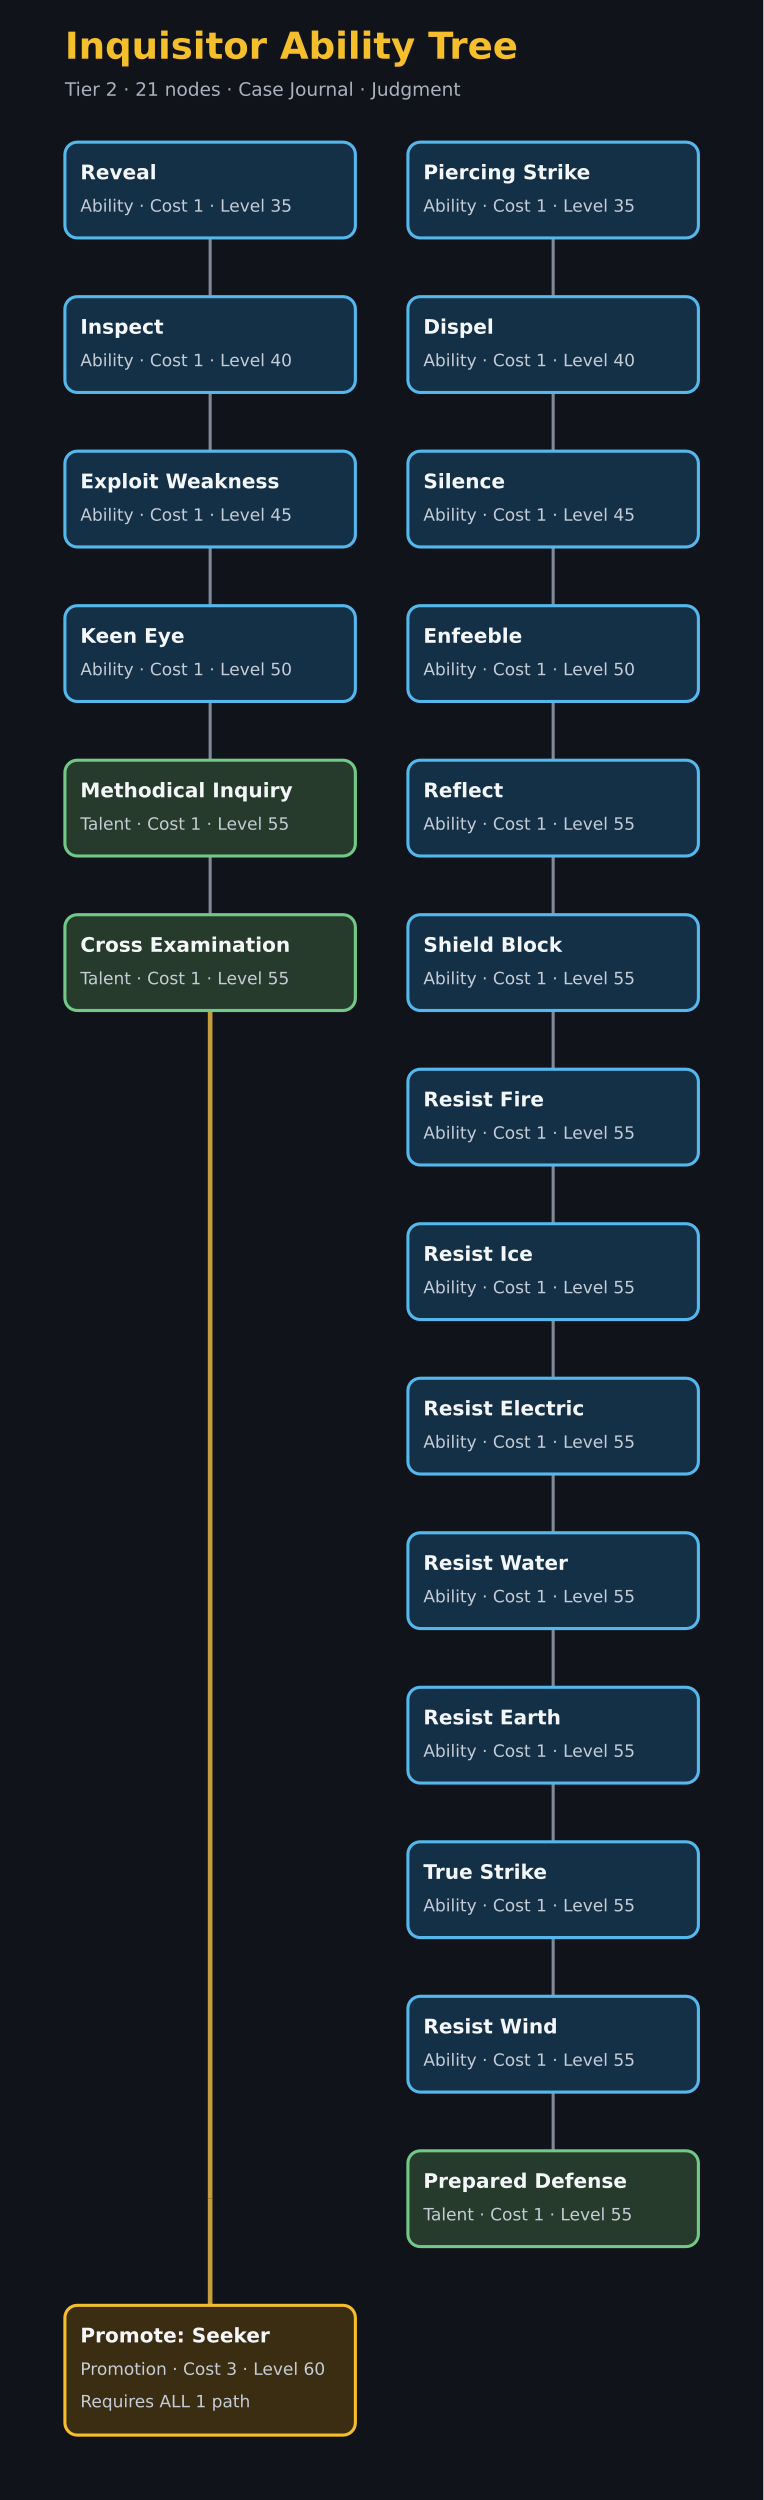
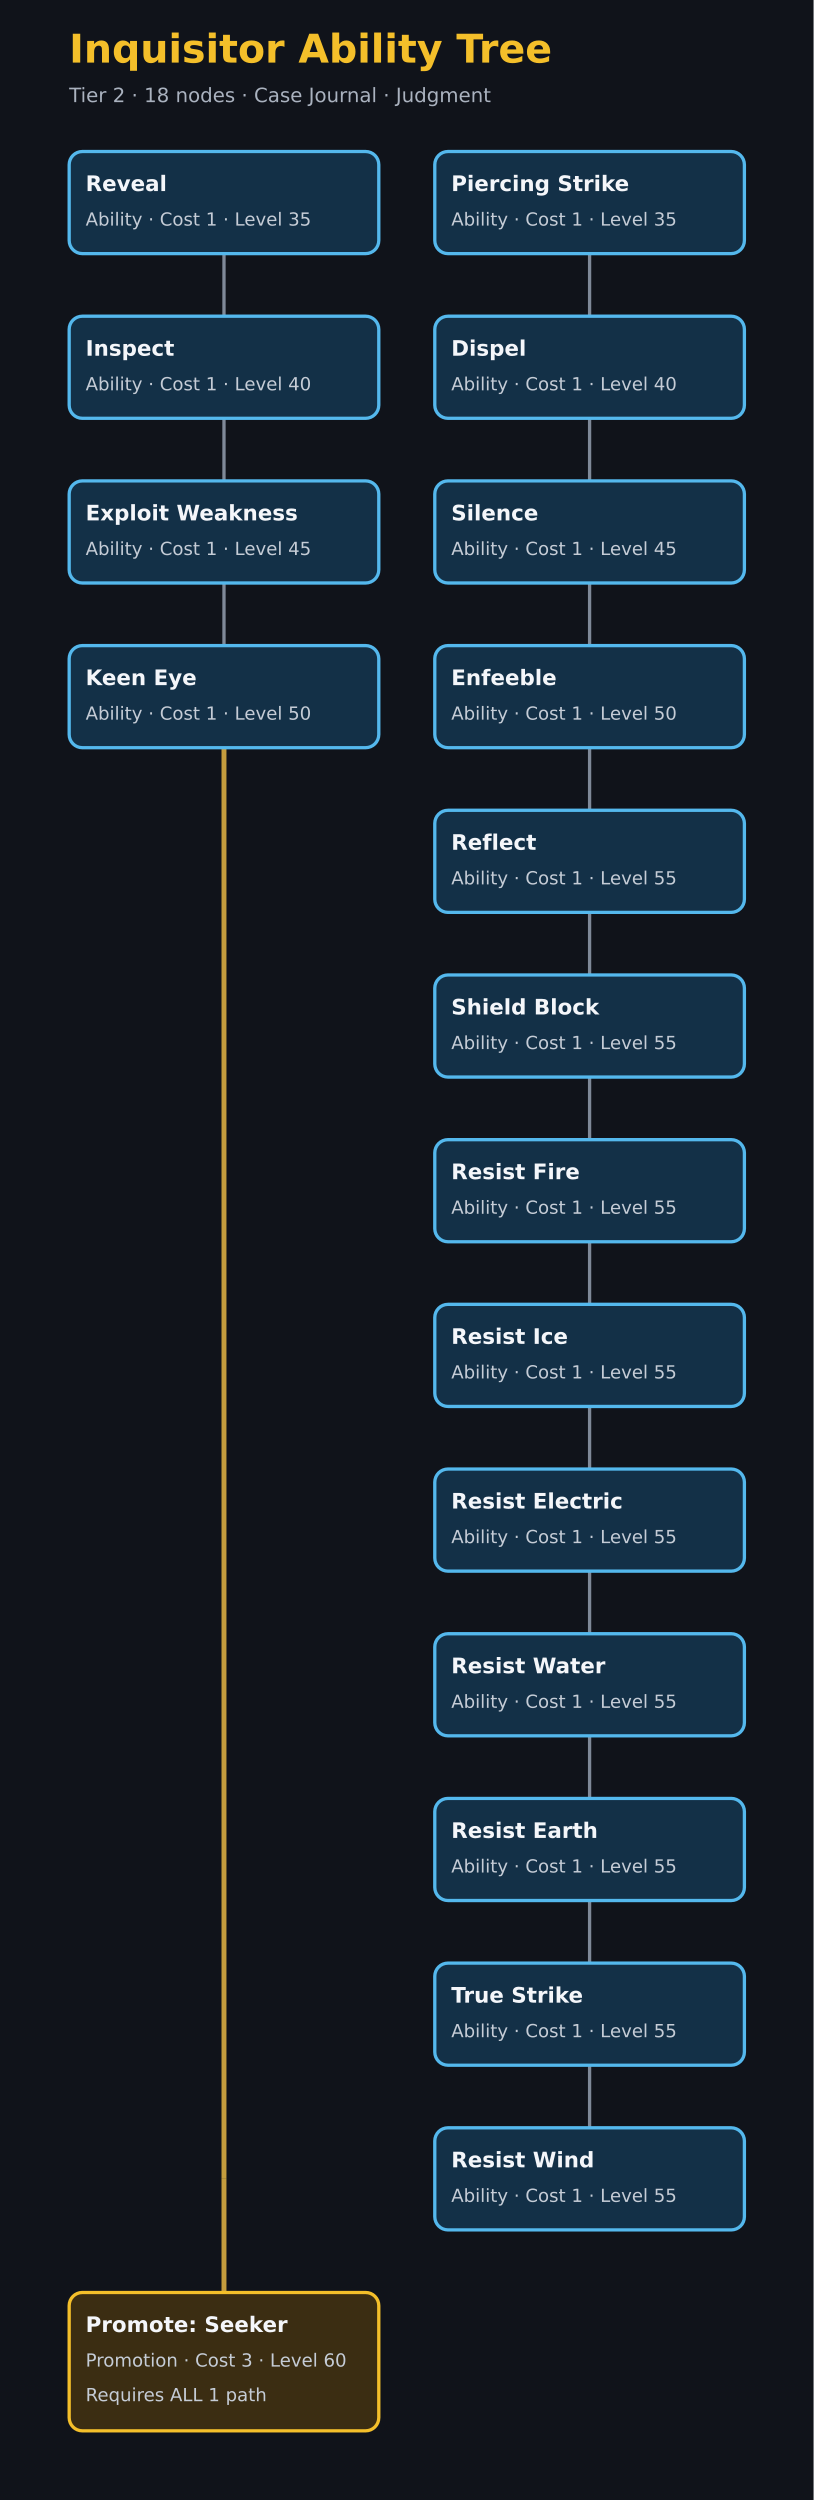
- <svg xmlns="http://www.w3.org/2000/svg" width="494" height="1618" viewBox="0 0 494 1618">
+ <svg xmlns="http://www.w3.org/2000/svg" width="494" height="1518" viewBox="0 0 494 1518">
  <style>
text{font-family:DejaVu Sans,Arial,sans-serif}
.title{fill:#f4bf2a;font-size:24px;font-weight:700}
.meta{fill:#aab2bf;font-size:12px}
.name{fill:#f4f6fa;font-size:13px;font-weight:700}
.detail{fill:#c5ccd6;font-size:11px}
.resource{fill:#e6bfdc;font-size:9px;font-weight:700}
.edge{fill:none;stroke:#7f8998;stroke-width:2}
.promotion-edge{fill:none;stroke:#c59d3d;stroke-width:3}
</style>
-   <rect width="494" height="1618" fill="#10131a" />
+   <rect width="494" height="1518" fill="#10131a" />
  <text class="title" x="42" y="38">Inquisitor Ability Tree</text>
-   <text class="meta" x="42" y="62">Tier 2 · 21 nodes · Case Journal · Judgment</text>
+   <text class="meta" x="42" y="62">Tier 2 · 18 nodes · Case Journal · Judgment</text>
  <path class="edge" d="M 358.0 123.0 V 173.0 H 358.0 V 223.0" />
  <path class="edge" d="M 136.0 123.0 V 173.0 H 136.0 V 223.0" />
  <path class="edge" d="M 358.0 223.0 V 273.0 H 358.0 V 323.0" />
  <path class="edge" d="M 136.0 223.0 V 273.0 H 136.0 V 323.0" />
  <path class="edge" d="M 358.0 323.0 V 373.0 H 358.0 V 423.0" />
  <path class="edge" d="M 136.0 323.0 V 373.0 H 136.0 V 423.0" />
  <path class="edge" d="M 358.0 423.0 V 473.0 H 358.0 V 523.0" />
  <path class="edge" d="M 358.0 523.0 V 573.0 H 358.0 V 623.0" />
  <path class="edge" d="M 358.0 623.0 V 673.0 H 358.0 V 723.0" />
  <path class="edge" d="M 358.0 723.0 V 773.0 H 358.0 V 823.0" />
  <path class="edge" d="M 358.0 823.0 V 873.0 H 358.0 V 923.0" />
  <path class="edge" d="M 358.0 923.0 V 973.0 H 358.0 V 1023.0" />
  <path class="edge" d="M 358.0 1023.0 V 1073.0 H 358.0 V 1123.0" />
  <path class="edge" d="M 358.0 1123.0 V 1173.0 H 358.0 V 1223.0" />
  <path class="edge" d="M 358.0 1223.0 V 1273.0 H 358.0 V 1323.0" />
-   <path class="edge" d="M 136.0 423.0 V 473.0 H 136.0 V 523.0" />
-   <path class="edge" d="M 358.0 1323.0 V 1373.0 H 358.0 V 1423.0" />
-   <path class="edge" d="M 136.0 523.0 V 573.0 H 136.0 V 623.0" />
-   <path class="promotion-edge" d="M 136.0 654.0 V 662.0 H 136.0 V 1423.0 H 136.0" />
-   <path class="promotion-edge" d="M 136.0 1423.0 V 1492.0" />
+   <path class="promotion-edge" d="M 136.0 454.0 V 462.0 H 136.0 V 1323.0 H 136.0" />
+   <path class="promotion-edge" d="M 136.0 1323.0 V 1392.0" />
  <rect x="42.0" y="92.0" width="188" height="62" rx="8" fill="#133047" stroke="#54b8ed" stroke-width="2" />
  <text class="name" x="52.0" y="116.0">Reveal</text>
  <text class="detail" x="52.0" y="137.0">Ability · Cost 1 · Level 35</text>
  <rect x="264.0" y="92.0" width="188" height="62" rx="8" fill="#133047" stroke="#54b8ed" stroke-width="2" />
  <text class="name" x="274.0" y="116.0">Piercing Strike</text>
  <text class="detail" x="274.0" y="137.0">Ability · Cost 1 · Level 35</text>
  <rect x="264.0" y="192.0" width="188" height="62" rx="8" fill="#133047" stroke="#54b8ed" stroke-width="2" />
  <text class="name" x="274.0" y="216.0">Dispel</text>
  <text class="detail" x="274.0" y="237.0">Ability · Cost 1 · Level 40</text>
  <rect x="42.0" y="192.0" width="188" height="62" rx="8" fill="#133047" stroke="#54b8ed" stroke-width="2" />
  <text class="name" x="52.0" y="216.0">Inspect</text>
  <text class="detail" x="52.0" y="237.0">Ability · Cost 1 · Level 40</text>
  <rect x="264.0" y="292.0" width="188" height="62" rx="8" fill="#133047" stroke="#54b8ed" stroke-width="2" />
  <text class="name" x="274.0" y="316.0">Silence</text>
  <text class="detail" x="274.0" y="337.0">Ability · Cost 1 · Level 45</text>
  <rect x="42.0" y="292.0" width="188" height="62" rx="8" fill="#133047" stroke="#54b8ed" stroke-width="2" />
  <text class="name" x="52.0" y="316.0">Exploit Weakness</text>
  <text class="detail" x="52.0" y="337.0">Ability · Cost 1 · Level 45</text>
  <rect x="264.0" y="392.0" width="188" height="62" rx="8" fill="#133047" stroke="#54b8ed" stroke-width="2" />
  <text class="name" x="274.0" y="416.0">Enfeeble</text>
  <text class="detail" x="274.0" y="437.0">Ability · Cost 1 · Level 50</text>
  <rect x="42.0" y="392.0" width="188" height="62" rx="8" fill="#133047" stroke="#54b8ed" stroke-width="2" />
  <text class="name" x="52.0" y="416.0">Keen Eye</text>
  <text class="detail" x="52.0" y="437.0">Ability · Cost 1 · Level 50</text>
  <rect x="264.0" y="492.0" width="188" height="62" rx="8" fill="#133047" stroke="#54b8ed" stroke-width="2" />
  <text class="name" x="274.0" y="516.0">Reflect</text>
  <text class="detail" x="274.0" y="537.0">Ability · Cost 1 · Level 55</text>
  <rect x="264.0" y="592.0" width="188" height="62" rx="8" fill="#133047" stroke="#54b8ed" stroke-width="2" />
  <text class="name" x="274.0" y="616.0">Shield Block</text>
  <text class="detail" x="274.0" y="637.0">Ability · Cost 1 · Level 55</text>
  <rect x="264.0" y="692.0" width="188" height="62" rx="8" fill="#133047" stroke="#54b8ed" stroke-width="2" />
  <text class="name" x="274.0" y="716.0">Resist Fire</text>
  <text class="detail" x="274.0" y="737.0">Ability · Cost 1 · Level 55</text>
  <rect x="264.0" y="792.0" width="188" height="62" rx="8" fill="#133047" stroke="#54b8ed" stroke-width="2" />
  <text class="name" x="274.0" y="816.0">Resist Ice</text>
  <text class="detail" x="274.0" y="837.0">Ability · Cost 1 · Level 55</text>
  <rect x="264.0" y="892.0" width="188" height="62" rx="8" fill="#133047" stroke="#54b8ed" stroke-width="2" />
  <text class="name" x="274.0" y="916.0">Resist Electric</text>
  <text class="detail" x="274.0" y="937.0">Ability · Cost 1 · Level 55</text>
  <rect x="264.0" y="992.0" width="188" height="62" rx="8" fill="#133047" stroke="#54b8ed" stroke-width="2" />
  <text class="name" x="274.0" y="1016.0">Resist Water</text>
  <text class="detail" x="274.0" y="1037.0">Ability · Cost 1 · Level 55</text>
  <rect x="264.0" y="1092.0" width="188" height="62" rx="8" fill="#133047" stroke="#54b8ed" stroke-width="2" />
  <text class="name" x="274.0" y="1116.0">Resist Earth</text>
  <text class="detail" x="274.0" y="1137.0">Ability · Cost 1 · Level 55</text>
  <rect x="264.0" y="1192.0" width="188" height="62" rx="8" fill="#133047" stroke="#54b8ed" stroke-width="2" />
  <text class="name" x="274.0" y="1216.0">True Strike</text>
  <text class="detail" x="274.0" y="1237.0">Ability · Cost 1 · Level 55</text>
  <rect x="264.0" y="1292.0" width="188" height="62" rx="8" fill="#133047" stroke="#54b8ed" stroke-width="2" />
  <text class="name" x="274.0" y="1316.0">Resist Wind</text>
  <text class="detail" x="274.0" y="1337.0">Ability · Cost 1 · Level 55</text>
-   <rect x="42.0" y="492.0" width="188" height="62" rx="8" fill="#263b2b" stroke="#72c987" stroke-width="2" />
-   <text class="name" x="52.0" y="516.0">Methodical Inquiry</text>
-   <text class="detail" x="52.0" y="537.0">Talent · Cost 1 · Level 55</text>
-   <rect x="264.0" y="1392.0" width="188" height="62" rx="8" fill="#263b2b" stroke="#72c987" stroke-width="2" />
-   <text class="name" x="274.0" y="1416.0">Prepared Defense</text>
-   <text class="detail" x="274.0" y="1437.0">Talent · Cost 1 · Level 55</text>
-   <rect x="42.0" y="592.0" width="188" height="62" rx="8" fill="#263b2b" stroke="#72c987" stroke-width="2" />
-   <text class="name" x="52.0" y="616.0">Cross Examination</text>
-   <text class="detail" x="52.0" y="637.0">Talent · Cost 1 · Level 55</text>
-   <rect x="42.0" y="1492.0" width="188" height="84" rx="8" fill="#3b2d12" stroke="#f4bf2a" stroke-width="2" />
-   <text class="name" x="52.0" y="1516.0">Promote: Seeker</text>
-   <text class="detail" x="52.0" y="1537.0">Promotion · Cost 3 · Level 60</text>
-   <text class="detail" x="52.0" y="1558.0">Requires ALL 1 path</text>
+   <rect x="42.0" y="1392.0" width="188" height="84" rx="8" fill="#3b2d12" stroke="#f4bf2a" stroke-width="2" />
+   <text class="name" x="52.0" y="1416.0">Promote: Seeker</text>
+   <text class="detail" x="52.0" y="1437.0">Promotion · Cost 3 · Level 60</text>
+   <text class="detail" x="52.0" y="1458.0">Requires ALL 1 path</text>
</svg>
